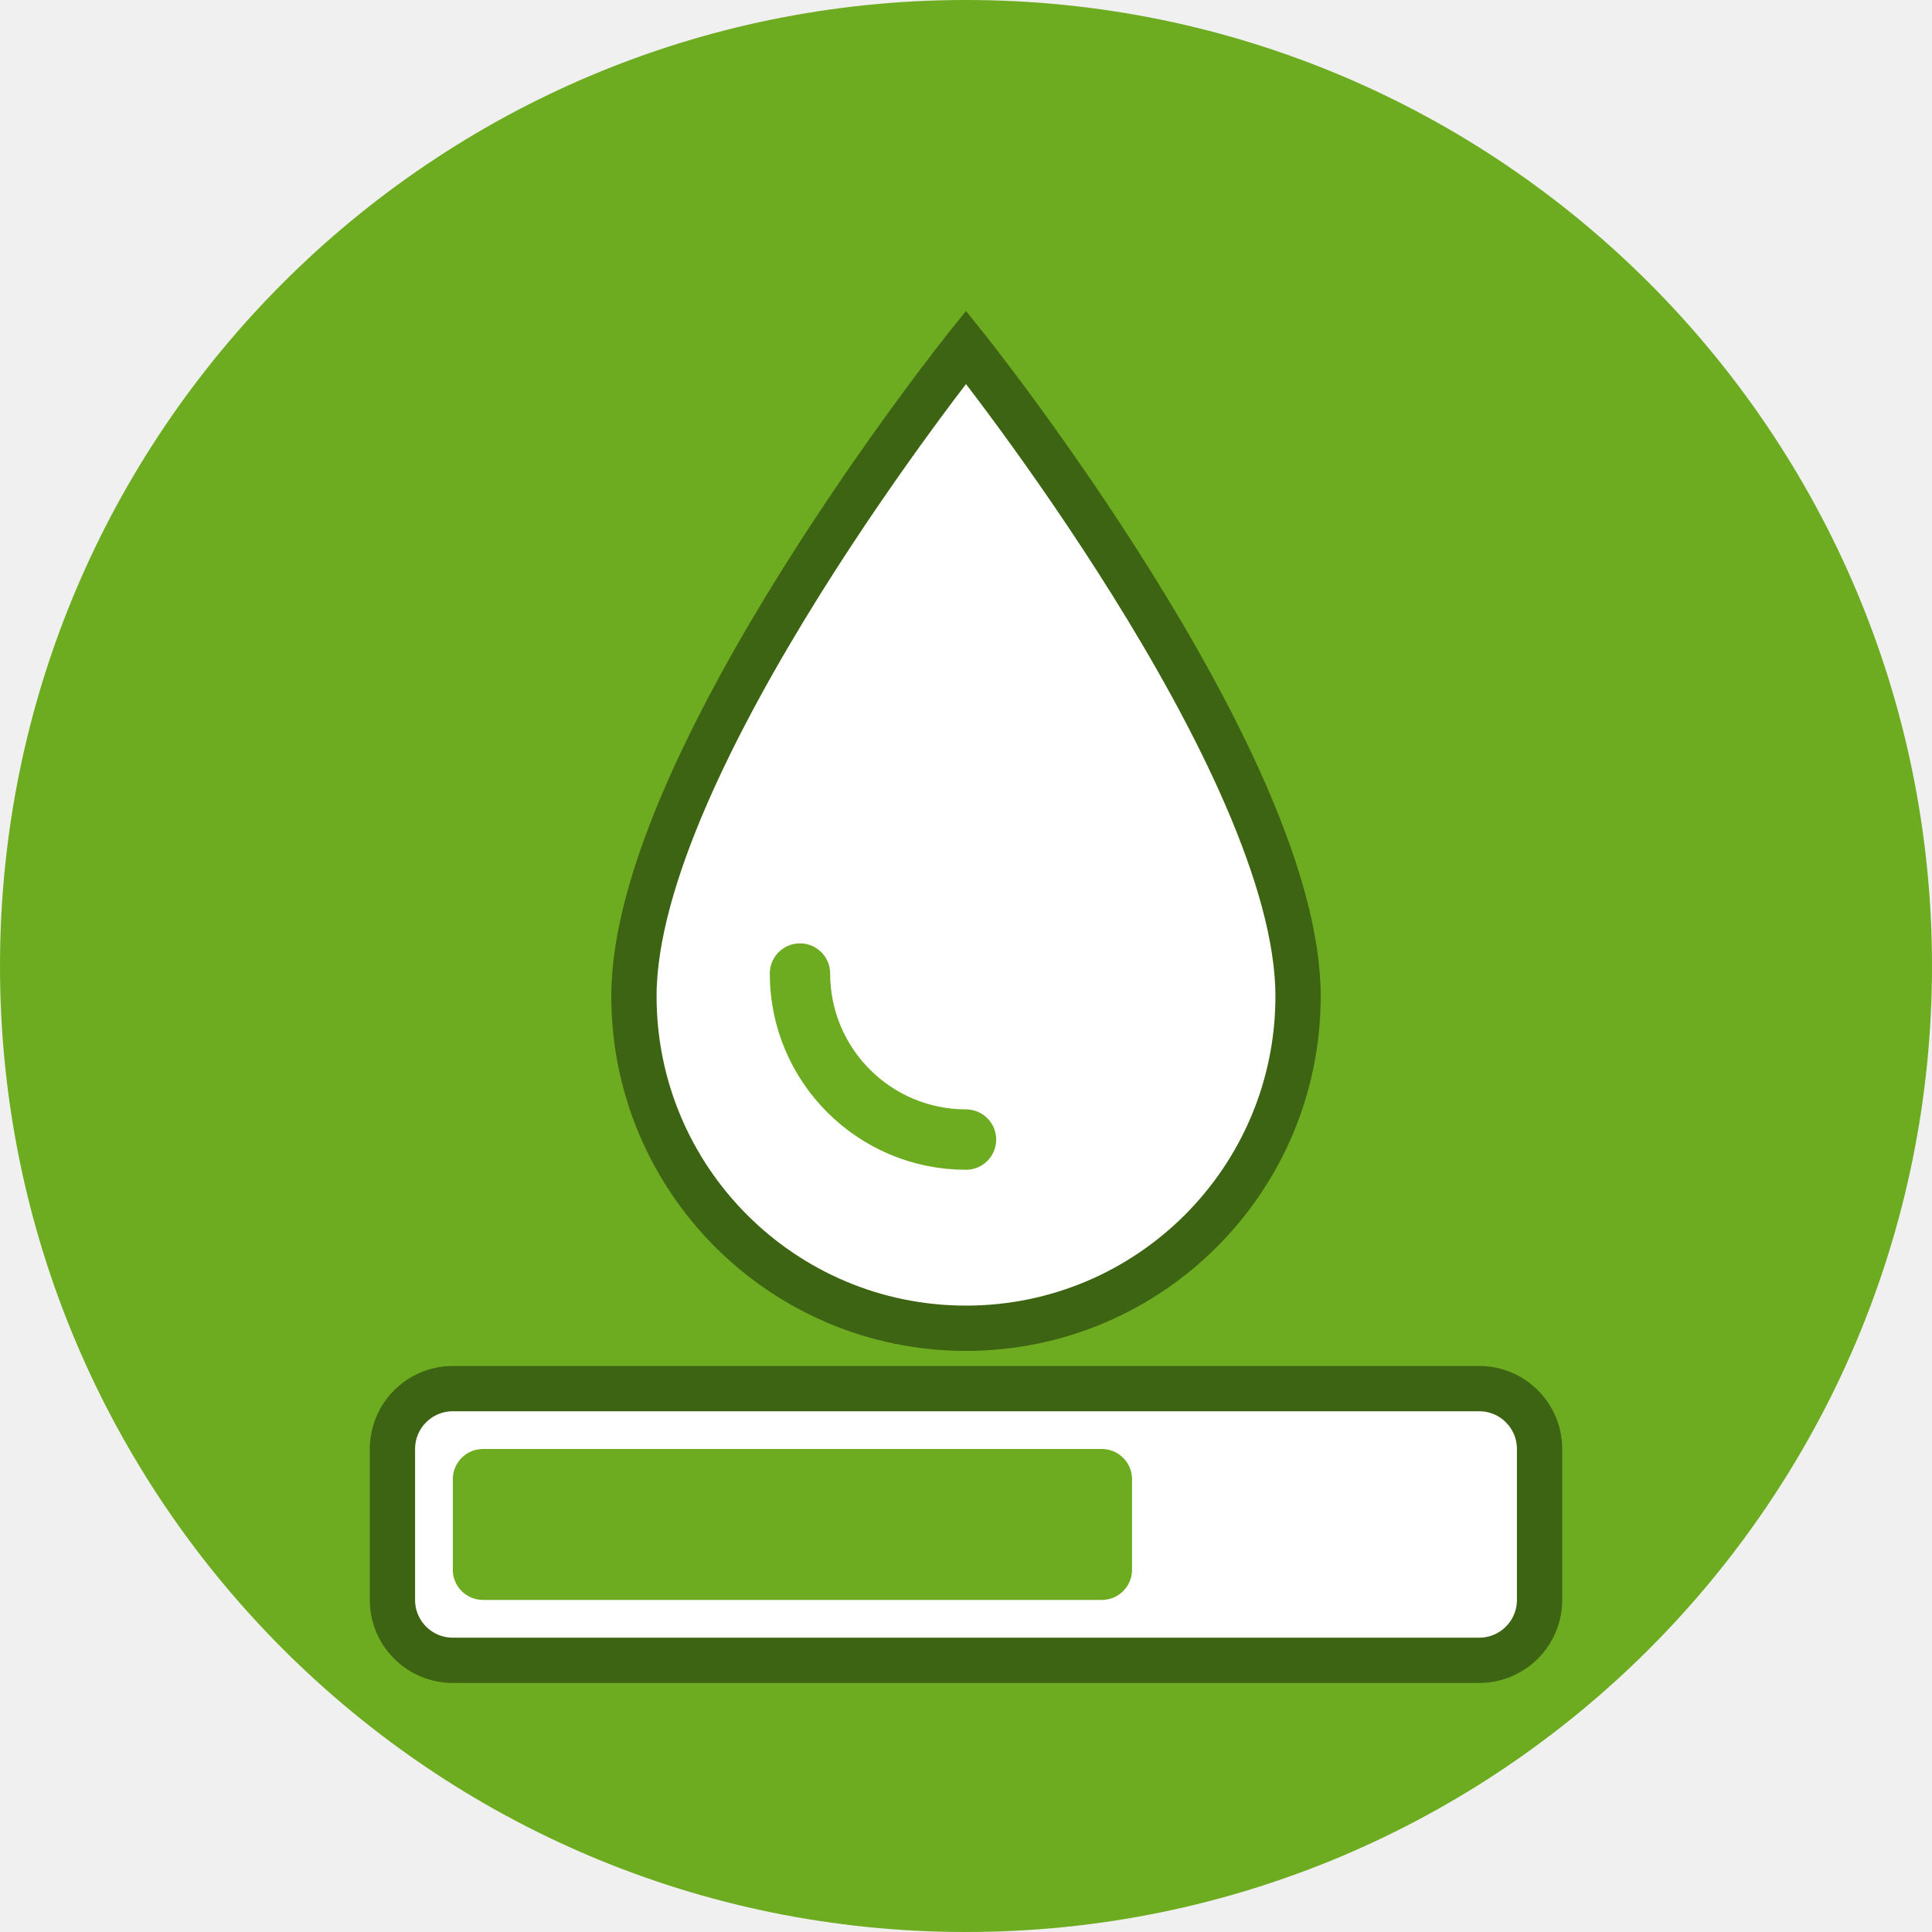
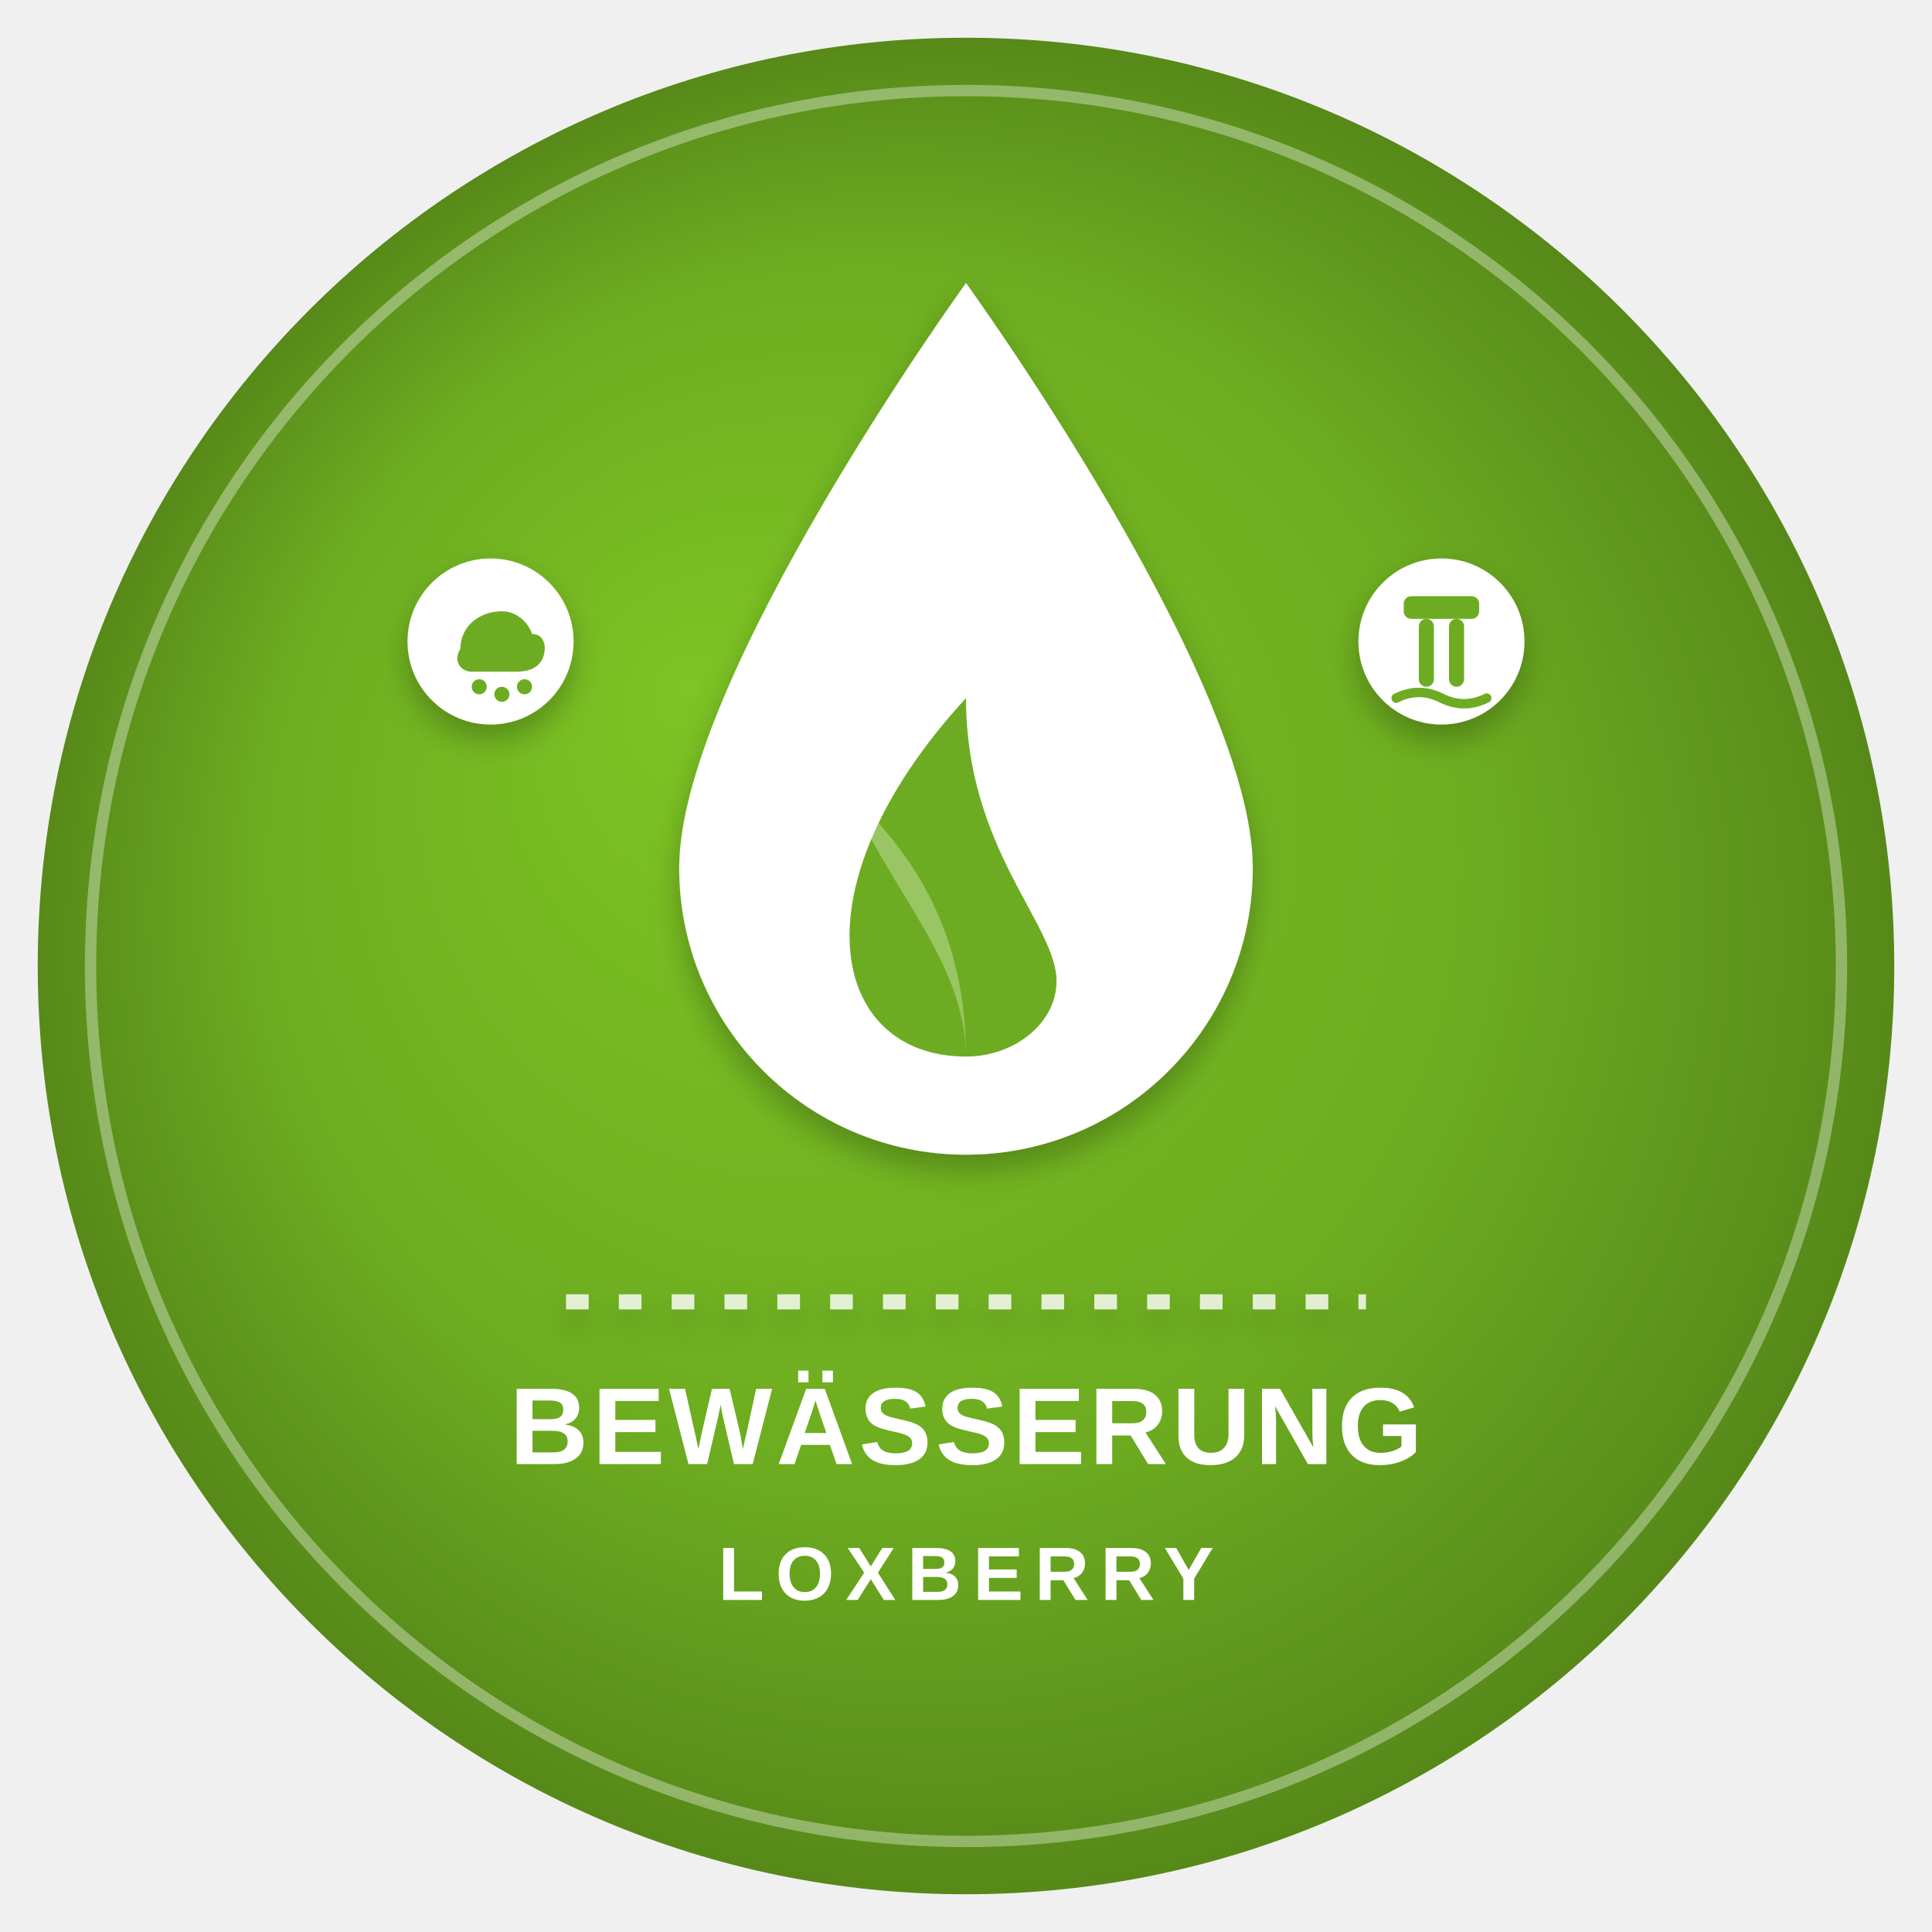
- <svg xmlns="http://www.w3.org/2000/svg" viewBox="0 0 512 512" width="512" height="512">
-   <circle cx="256" cy="256" r="256" fill="#6dac20" />
-   <path d="M256 92 C 256 92, 168 202, 168 264 a 88 88 0 0 0 176 0 C 344 202, 256 92, 256 92 Z" fill="#ffffff" stroke="#3d6412" stroke-width="12" />
-   <path d="M212 258 a 44 44 0 0 0 44 44" fill="none" stroke="#6dac20" stroke-width="16" stroke-linecap="round" />
-   <rect x="104" y="368" width="304" height="72" rx="16" fill="#ffffff" stroke="#3d6412" stroke-width="12" />
-   <rect x="120" y="384" width="180" height="40" rx="8" fill="#6dac20" />
+ <svg xmlns="http://www.w3.org/2000/svg" width="512" height="512" viewBox="0 0 512 512" version="1.1">
+   <defs>
+     <radialGradient id="bg-grad" cx="50%" cy="50%" r="50%" fx="35%" fy="35%">
+       <stop offset="0%" stop-color="#7dc424" />
+       <stop offset="65%" stop-color="#6dac20" />
+       <stop offset="100%" stop-color="#568819" />
+     </radialGradient>
+     <filter id="shadow" x="-10%" y="-10%" width="120%" height="120%">
+       <feDropShadow dx="0" dy="4" stdDeviation="4" flood-color="#000000" flood-opacity="0.25" />
+     </filter>
+   </defs>
+   <circle cx="256" cy="256" r="246" fill="url(#bg-grad)" />
+   <circle cx="256" cy="256" r="232" fill="none" stroke="#ffffff" stroke-opacity="0.35" stroke-width="3" />
+   <g filter="url(#shadow)" fill="#ffffff">
+     <path d="M 256 75 C 256 75 180 180 180 230 C 180 272 214 306 256 306 C 298 306 332 272 332 230 C 332 180 256 75 256 75 Z" fill="#ffffff" />
+     <path d="M 256 280 C 220 280 210 235 256 185 C 256 225 280 245 280 260 C 280 271 269 280 256 280 Z" fill="#6dac20" />
+     <path d="M 256 280 C 256 240 235 220 225 210 C 235 235 256 255 256 280 Z" fill="#ffffff" opacity="0.3" />
+     <g transform="translate(130, 170)">
+       <circle cx="0" cy="0" r="22" fill="#ffffff" />
+       <path d="M -8 2 C -8 -4 -3 -8 3 -8 C 7 -8 10 -5 11 -2 C 14 -2 15 1 14 4 C 13 7 10 8 7 8 L -5 8 C -8 8 -10 5 -8 2 Z" fill="#6dac20" />
+       <circle cx="-3" cy="12" r="2" fill="#6dac20" />
+       <circle cx="3" cy="14" r="2" fill="#6dac20" />
+       <circle cx="9" cy="12" r="2" fill="#6dac20" />
+     </g>
+     <g transform="translate(382, 170)">
+       <circle cx="0" cy="0" r="22" fill="#ffffff" />
+       <rect x="-10" y="-12" width="20" height="6" rx="2" fill="#6dac20" />
+       <rect x="-6" y="-6" width="4" height="18" rx="2" fill="#6dac20" />
+       <rect x="2" y="-6" width="4" height="18" rx="2" fill="#6dac20" />
+       <path d="M -12 15 Q -6 12 0 15 Q 6 18 12 15" fill="none" stroke="#6dac20" stroke-width="2.5" stroke-linecap="round" />
+     </g>
+     <path d="M 150 345 L 362 345" stroke="#ffffff" stroke-width="4" stroke-dasharray="6 8" opacity="0.8" />
+   </g>
+   <text x="256" y="388" text-anchor="middle" fill="#ffffff" font-family="Arial, sans-serif" font-weight="900" font-size="29" letter-spacing="1">BEWÄSSERUNG</text>
+   <text x="256" y="424" text-anchor="middle" fill="#ffffff" font-family="Arial, sans-serif" font-weight="bold" font-size="20" letter-spacing="3">LOXBERRY</text>
</svg>
